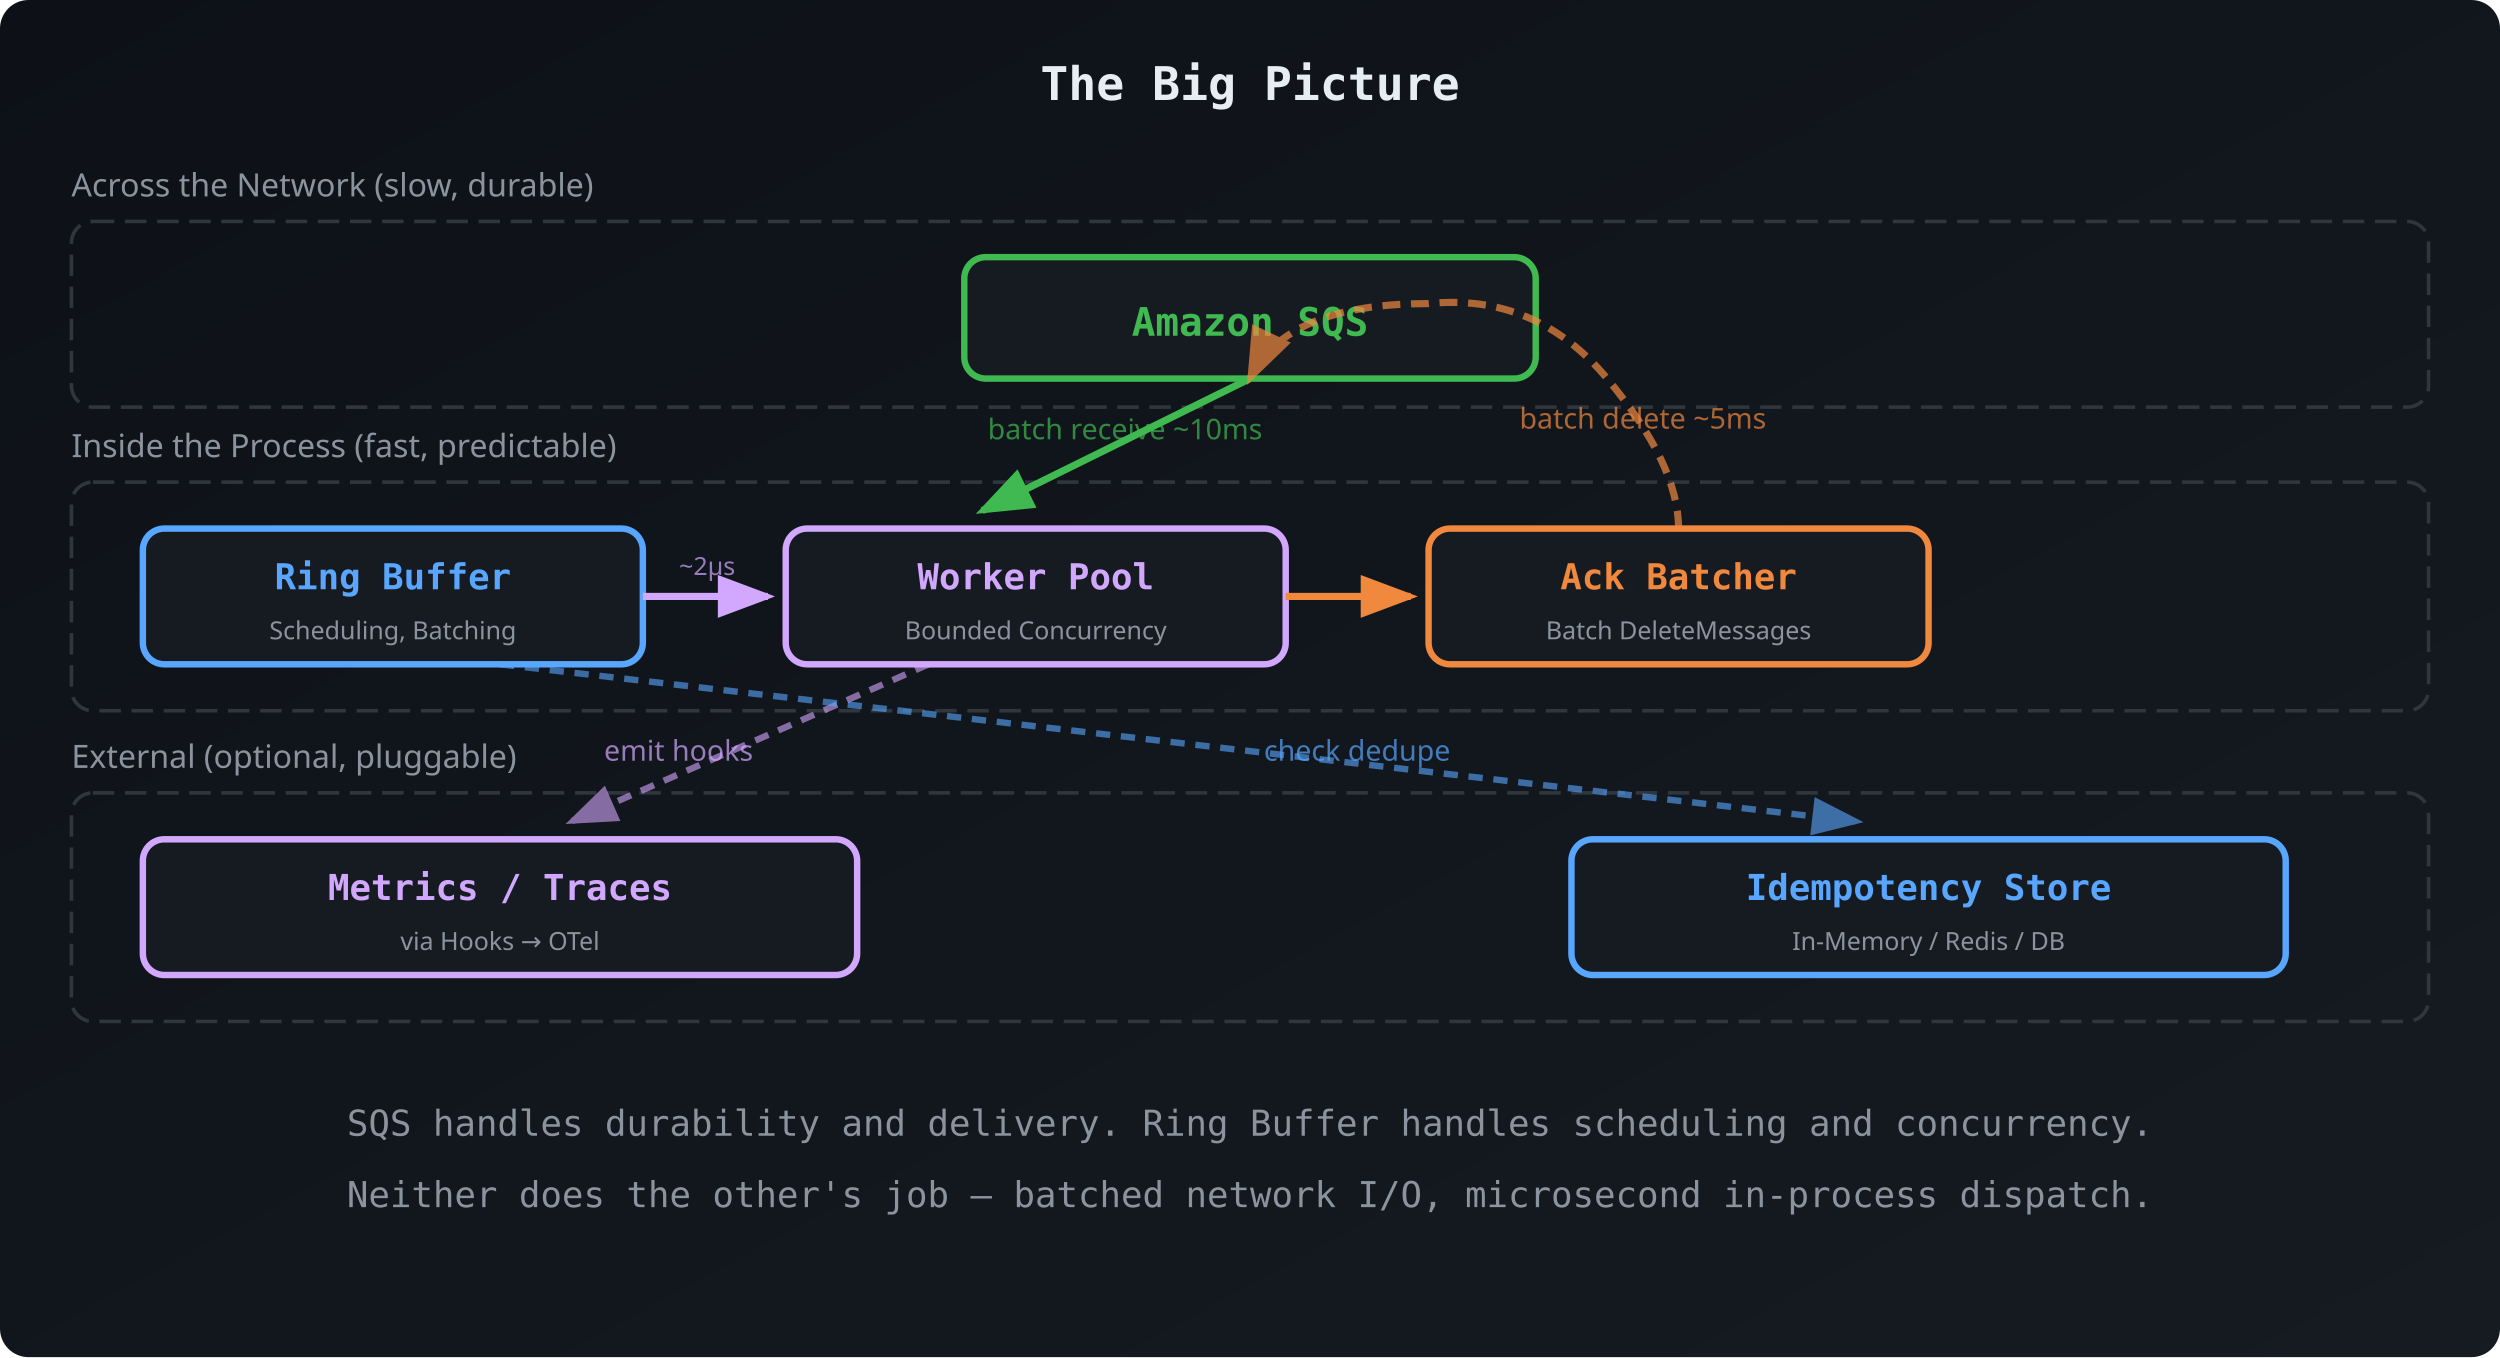
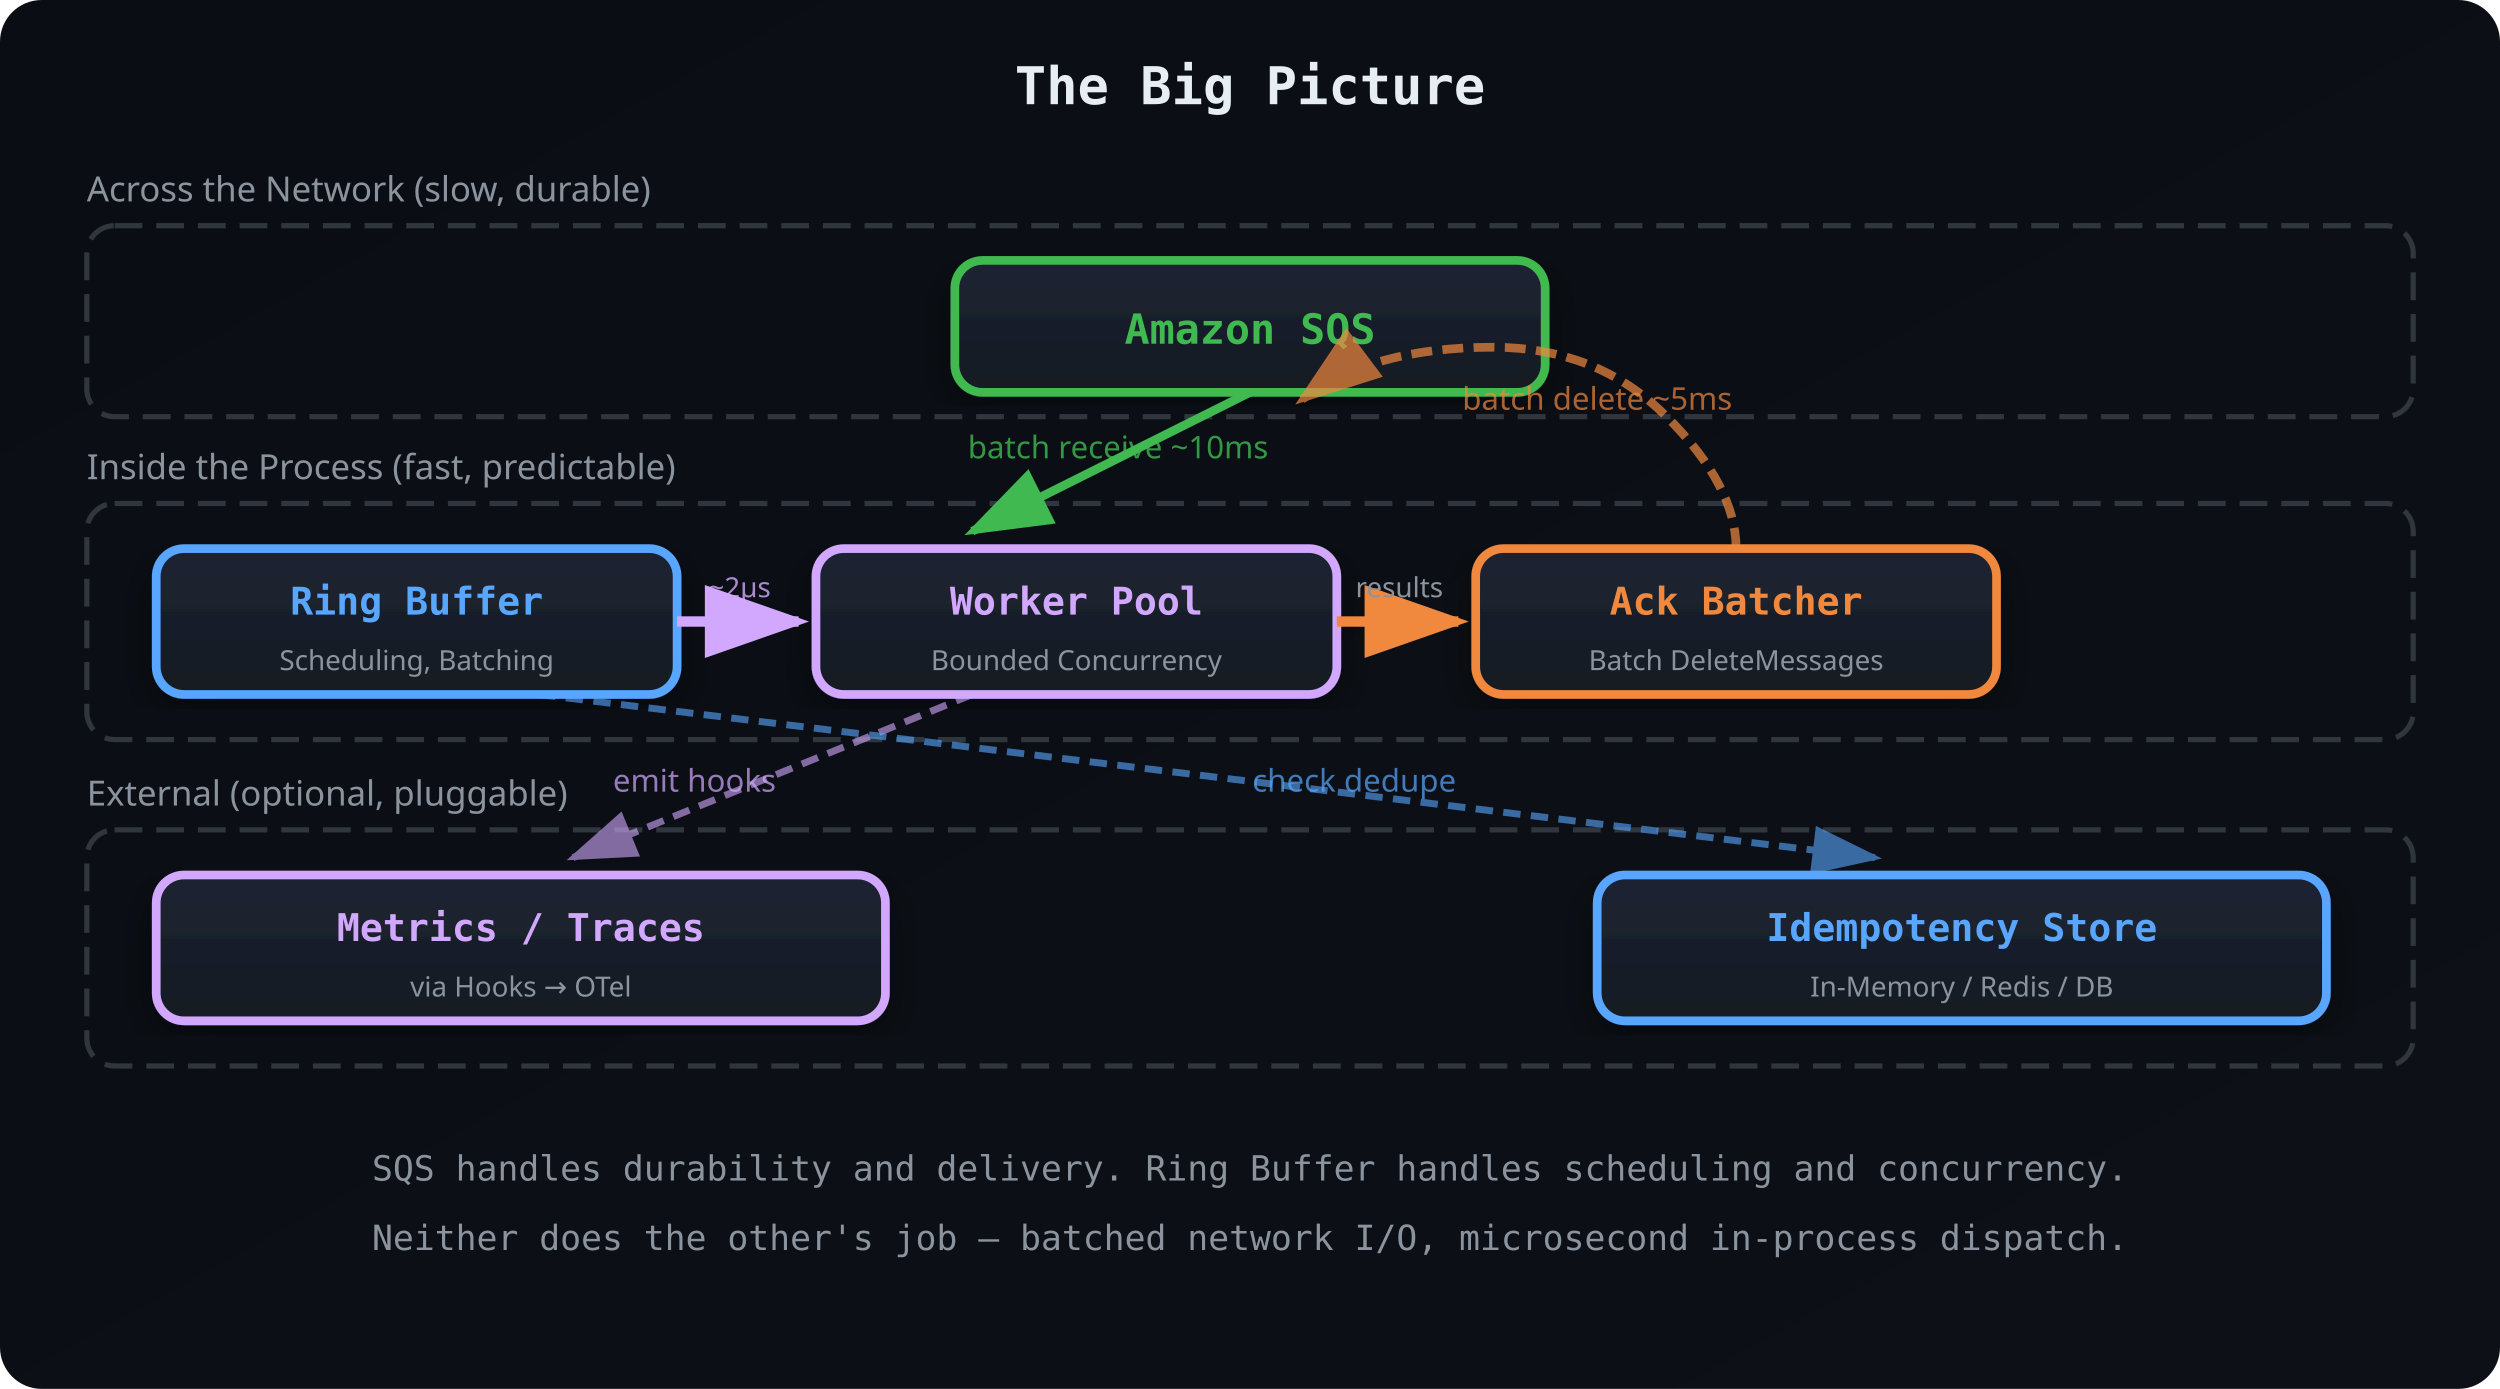
- <svg xmlns="http://www.w3.org/2000/svg" viewBox="0 0 700 380" width="700" height="380">
+ <svg xmlns="http://www.w3.org/2000/svg" viewBox="0 0 720 400" width="720" height="400">
  <defs>
    <linearGradient id="bg" x1="0%" y1="0%" x2="100%" y2="100%">
-       <stop offset="0%" stop-color="#0d1117" />
+       <stop offset="0%" stop-color="#0a0e14" />
+       <stop offset="100%" stop-color="#0d1117" />
+     </linearGradient>
+     <linearGradient id="card" x1="0%" y1="0%" x2="0%" y2="100%">
+       <stop offset="0%" stop-color="#1c2333" />
      <stop offset="100%" stop-color="#161b22" />
    </linearGradient>
-     <marker id="aGreen" markerWidth="8" markerHeight="6" refX="7" refY="3" orient="auto">
-       <polygon points="0 0,8 3,0 6" fill="#3fb950" />
+     <filter id="shadow">
+       <feDropShadow dx="0" dy="4" stdDeviation="6" flood-color="#000" flood-opacity="0.5" />
+     </filter>
+     <filter id="shadow-sm">
+       <feDropShadow dx="0" dy="2" stdDeviation="3" flood-color="#000" flood-opacity="0.4" />
+     </filter>
+     <marker id="aGreen" markerWidth="10" markerHeight="7" refX="9" refY="3.5" orient="auto">
+       <polygon points="0 0,10 3.5,0 7" fill="#3fb950" />
    </marker>
-     <marker id="aBlue" markerWidth="8" markerHeight="6" refX="7" refY="3" orient="auto">
-       <polygon points="0 0,8 3,0 6" fill="#58a6ff" />
+     <marker id="aBlue" markerWidth="10" markerHeight="7" refX="9" refY="3.5" orient="auto">
+       <polygon points="0 0,10 3.5,0 7" fill="#58a6ff" />
    </marker>
-     <marker id="aPurple" markerWidth="8" markerHeight="6" refX="7" refY="3" orient="auto">
-       <polygon points="0 0,8 3,0 6" fill="#d2a8ff" />
+     <marker id="aPurple" markerWidth="10" markerHeight="7" refX="9" refY="3.5" orient="auto">
+       <polygon points="0 0,10 3.5,0 7" fill="#d2a8ff" />
    </marker>
-     <marker id="aOrange" markerWidth="8" markerHeight="6" refX="7" refY="3" orient="auto">
-       <polygon points="0 0,8 3,0 6" fill="#f0883e" />
+     <marker id="aOrange" markerWidth="10" markerHeight="7" refX="9" refY="3.5" orient="auto">
+       <polygon points="0 0,10 3.5,0 7" fill="#f0883e" />
    </marker>
  </defs>
-   <rect width="700" height="380" rx="8" fill="url(#bg)" />
-   <text x="350" y="28" text-anchor="middle" font-family="SF Mono,Menlo,monospace" font-size="13" font-weight="bold" fill="#e6edf3">The Big Picture</text>
-   <text x="20" y="55" font-family="sans-serif" font-size="9" fill="#8b949e">Across the Network (slow, durable)</text>
-   <rect x="20" y="62" width="660" height="52" rx="6" fill="none" stroke="#30363d" stroke-width="1" stroke-dasharray="6 3" />
-   <rect x="270" y="72" width="160" height="34" rx="6" fill="#161b22" stroke="#3fb950" stroke-width="1.8" />
-   <text x="350" y="94" text-anchor="middle" font-family="SF Mono,monospace" font-size="11" font-weight="bold" fill="#3fb950">Amazon SQS</text>
-   <text x="20" y="128" font-family="sans-serif" font-size="9" fill="#8b949e">Inside the Process (fast, predictable)</text>
-   <rect x="20" y="135" width="660" height="64" rx="6" fill="none" stroke="#30363d" stroke-width="1" stroke-dasharray="6 3" />
-   <rect x="40" y="148" width="140" height="38" rx="6" fill="#161b22" stroke="#58a6ff" stroke-width="1.8" />
-   <text x="110" y="165" text-anchor="middle" font-family="SF Mono,monospace" font-size="10" font-weight="bold" fill="#58a6ff">Ring Buffer</text>
-   <text x="110" y="179" text-anchor="middle" font-family="sans-serif" font-size="7" fill="#8b949e">Scheduling, Batching</text>
-   <rect x="220" y="148" width="140" height="38" rx="6" fill="#161b22" stroke="#d2a8ff" stroke-width="1.8" />
-   <text x="290" y="165" text-anchor="middle" font-family="SF Mono,monospace" font-size="10" font-weight="bold" fill="#d2a8ff">Worker Pool</text>
-   <text x="290" y="179" text-anchor="middle" font-family="sans-serif" font-size="7" fill="#8b949e">Bounded Concurrency</text>
-   <rect x="400" y="148" width="140" height="38" rx="6" fill="#161b22" stroke="#f0883e" stroke-width="1.8" />
-   <text x="470" y="165" text-anchor="middle" font-family="SF Mono,monospace" font-size="10" font-weight="bold" fill="#f0883e">Ack Batcher</text>
-   <text x="470" y="179" text-anchor="middle" font-family="sans-serif" font-size="7" fill="#8b949e">Batch DeleteMessages</text>
-   <line x1="180" y1="167" x2="215" y2="167" stroke="#d2a8ff" stroke-width="2" marker-end="url(#aPurple)" />
-   <text x="198" y="161" text-anchor="middle" font-family="sans-serif" font-size="7" fill="#d2a8ff" opacity="0.7">~2μs</text>
-   <line x1="360" y1="167" x2="395" y2="167" stroke="#f0883e" stroke-width="2" marker-end="url(#aOrange)" />
-   <text x="20" y="215" font-family="sans-serif" font-size="9" fill="#8b949e">External (optional, pluggable)</text>
-   <rect x="20" y="222" width="660" height="64" rx="6" fill="none" stroke="#30363d" stroke-width="1" stroke-dasharray="6 3" />
-   <rect x="40" y="235" width="200" height="38" rx="6" fill="#161b22" stroke="#d2a8ff" stroke-width="1.8" />
-   <text x="140" y="252" text-anchor="middle" font-family="SF Mono,monospace" font-size="10" font-weight="bold" fill="#d2a8ff">Metrics / Traces</text>
-   <text x="140" y="266" text-anchor="middle" font-family="sans-serif" font-size="7" fill="#8b949e">via Hooks → OTel</text>
-   <rect x="440" y="235" width="200" height="38" rx="6" fill="#161b22" stroke="#58a6ff" stroke-width="1.8" />
-   <text x="540" y="252" text-anchor="middle" font-family="SF Mono,monospace" font-size="10" font-weight="bold" fill="#58a6ff">Idempotency Store</text>
-   <text x="540" y="266" text-anchor="middle" font-family="sans-serif" font-size="7" fill="#8b949e">In-Memory / Redis / DB</text>
-   <line x1="350" y1="106" x2="275" y2="143" stroke="#3fb950" stroke-width="2" marker-end="url(#aGreen)" />
-   <text x="315" y="123" text-anchor="middle" font-family="sans-serif" font-size="8" fill="#3fb950" opacity="0.7">batch receive ~10ms</text>
-   <path d="M 470 148 Q 470 130 450 106 Q 430 82 400 85 Q 360 85 350 106" stroke="#f0883e" stroke-width="2" stroke-dasharray="5 3" fill="none" marker-end="url(#aOrange)" opacity="0.7" />
-   <text x="460" y="120" text-anchor="middle" font-family="sans-serif" font-size="8" fill="#f0883e" opacity="0.7">batch delete ~5ms</text>
-   <line x1="260" y1="186" x2="160" y2="230" stroke="#d2a8ff" stroke-width="1.8" stroke-dasharray="4 3" marker-end="url(#aPurple)" opacity="0.6" />
-   <text x="190" y="213" text-anchor="middle" font-family="sans-serif" font-size="8" fill="#d2a8ff" opacity="0.7">emit hooks</text>
-   <line x1="140" y1="186" x2="520" y2="230" stroke="#58a6ff" stroke-width="1.8" stroke-dasharray="4 3" marker-end="url(#aBlue)" opacity="0.6" />
-   <text x="380" y="213" text-anchor="middle" font-family="sans-serif" font-size="8" fill="#58a6ff" opacity="0.7">check dedupe</text>
-   <text x="350" y="318" text-anchor="middle" font-family="SF Mono,Menlo,monospace" font-size="10" fill="#8b949e">SQS handles durability and delivery. Ring Buffer handles scheduling and concurrency.</text>
-   <text x="350" y="338" text-anchor="middle" font-family="SF Mono,Menlo,monospace" font-size="10" fill="#8b949e">Neither does the other's job — batched network I/O, microsecond in-process dispatch.</text>
+   <rect width="720" height="400" rx="12" fill="url(#bg)" />
+   <text x="360" y="30" text-anchor="middle" font-family="SF Mono,Menlo,Consolas,monospace" font-size="15" font-weight="bold" fill="#e6edf3">The Big Picture</text>
+   <text x="25" y="58" font-family="sans-serif" font-size="10" fill="#8b949e">Across the Network (slow, durable)</text>
+   <rect x="25" y="65" width="670" height="55" rx="8" fill="none" stroke="#30363d" stroke-width="1.5" stroke-dasharray="8 4" />
+   <rect x="275" y="75" width="170" height="38" rx="8" fill="url(#card)" stroke="#3fb950" stroke-width="2.5" filter="url(#shadow)" />
+   <text x="360" y="99" text-anchor="middle" font-family="SF Mono,Menlo,Consolas,monospace" font-size="12" font-weight="bold" fill="#3fb950">Amazon SQS</text>
+   <text x="25" y="138" font-family="sans-serif" font-size="10" fill="#8b949e">Inside the Process (fast, predictable)</text>
+   <rect x="25" y="145" width="670" height="68" rx="8" fill="none" stroke="#30363d" stroke-width="1.5" stroke-dasharray="8 4" />
+   <rect x="45" y="158" width="150" height="42" rx="8" fill="url(#card)" stroke="#58a6ff" stroke-width="2.5" filter="url(#shadow)" />
+   <text x="120" y="177" text-anchor="middle" font-family="SF Mono,Menlo,Consolas,monospace" font-size="11" font-weight="bold" fill="#58a6ff">Ring Buffer</text>
+   <text x="120" y="193" text-anchor="middle" font-family="sans-serif" font-size="8" fill="#8b949e">Scheduling, Batching</text>
+   <rect x="235" y="158" width="150" height="42" rx="8" fill="url(#card)" stroke="#d2a8ff" stroke-width="2.5" filter="url(#shadow)" />
+   <text x="310" y="177" text-anchor="middle" font-family="SF Mono,Menlo,Consolas,monospace" font-size="11" font-weight="bold" fill="#d2a8ff">Worker Pool</text>
+   <text x="310" y="193" text-anchor="middle" font-family="sans-serif" font-size="8" fill="#8b949e">Bounded Concurrency</text>
+   <rect x="425" y="158" width="150" height="42" rx="8" fill="url(#card)" stroke="#f0883e" stroke-width="2.5" filter="url(#shadow)" />
+   <text x="500" y="177" text-anchor="middle" font-family="SF Mono,Menlo,Consolas,monospace" font-size="11" font-weight="bold" fill="#f0883e">Ack Batcher</text>
+   <text x="500" y="193" text-anchor="middle" font-family="sans-serif" font-size="8" fill="#8b949e">Batch DeleteMessages</text>
+   <line x1="195" y1="179" x2="230" y2="179" stroke="#d2a8ff" stroke-width="3" marker-end="url(#aPurple)" />
+   <text x="213" y="172" text-anchor="middle" font-family="sans-serif" font-size="8" fill="#d2a8ff" opacity="0.8">~2μs</text>
+   <line x1="385" y1="179" x2="420" y2="179" stroke="#f0883e" stroke-width="3" marker-end="url(#aOrange)" />
+   <text x="403" y="172" text-anchor="middle" font-family="sans-serif" font-size="8" fill="#8b949e">results</text>
+   <text x="25" y="232" font-family="sans-serif" font-size="10" fill="#8b949e">External (optional, pluggable)</text>
+   <rect x="25" y="239" width="670" height="68" rx="8" fill="none" stroke="#30363d" stroke-width="1.5" stroke-dasharray="8 4" />
+   <rect x="45" y="252" width="210" height="42" rx="8" fill="url(#card)" stroke="#d2a8ff" stroke-width="2.5" filter="url(#shadow)" />
+   <text x="150" y="271" text-anchor="middle" font-family="SF Mono,Menlo,Consolas,monospace" font-size="11" font-weight="bold" fill="#d2a8ff">Metrics / Traces</text>
+   <text x="150" y="287" text-anchor="middle" font-family="sans-serif" font-size="8" fill="#8b949e">via Hooks → OTel</text>
+   <rect x="460" y="252" width="210" height="42" rx="8" fill="url(#card)" stroke="#58a6ff" stroke-width="2.5" filter="url(#shadow)" />
+   <text x="565" y="271" text-anchor="middle" font-family="SF Mono,Menlo,Consolas,monospace" font-size="11" font-weight="bold" fill="#58a6ff">Idempotency Store</text>
+   <text x="565" y="287" text-anchor="middle" font-family="sans-serif" font-size="8" fill="#8b949e">In-Memory / Redis / DB</text>
+   <line x1="360" y1="113" x2="280" y2="153" stroke="#3fb950" stroke-width="2.5" marker-end="url(#aGreen)" />
+   <text x="322" y="132" text-anchor="middle" font-family="sans-serif" font-size="9" fill="#3fb950" opacity="0.8">batch receive ~10ms</text>
+   <path d="M 500 158 Q 500 140 480 120 Q 460 100 430 100 Q 395 100 375 115" stroke="#f0883e" stroke-width="2.5" stroke-dasharray="6 3" fill="none" marker-end="url(#aOrange)" opacity="0.7" />
+   <text x="460" y="118" text-anchor="middle" font-family="sans-serif" font-size="9" fill="#f0883e" opacity="0.7">batch delete ~5ms</text>
+   <line x1="280" y1="200" x2="165" y2="247" stroke="#d2a8ff" stroke-width="2" stroke-dasharray="5 3" marker-end="url(#aPurple)" opacity="0.6" />
+   <text x="200" y="228" text-anchor="middle" font-family="sans-serif" font-size="9" fill="#d2a8ff" opacity="0.7">emit hooks</text>
+   <line x1="155" y1="200" x2="540" y2="247" stroke="#58a6ff" stroke-width="2" stroke-dasharray="5 3" marker-end="url(#aBlue)" opacity="0.6" />
+   <text x="390" y="228" text-anchor="middle" font-family="sans-serif" font-size="9" fill="#58a6ff" opacity="0.7">check dedupe</text>
+   <text x="360" y="340" text-anchor="middle" font-family="SF Mono,Menlo,Consolas,monospace" font-size="10" fill="#8b949e">SQS handles durability and delivery. Ring Buffer handles scheduling and concurrency.</text>
+   <text x="360" y="360" text-anchor="middle" font-family="SF Mono,Menlo,Consolas,monospace" font-size="10" fill="#8b949e">Neither does the other's job — batched network I/O, microsecond in-process dispatch.</text>
</svg>
